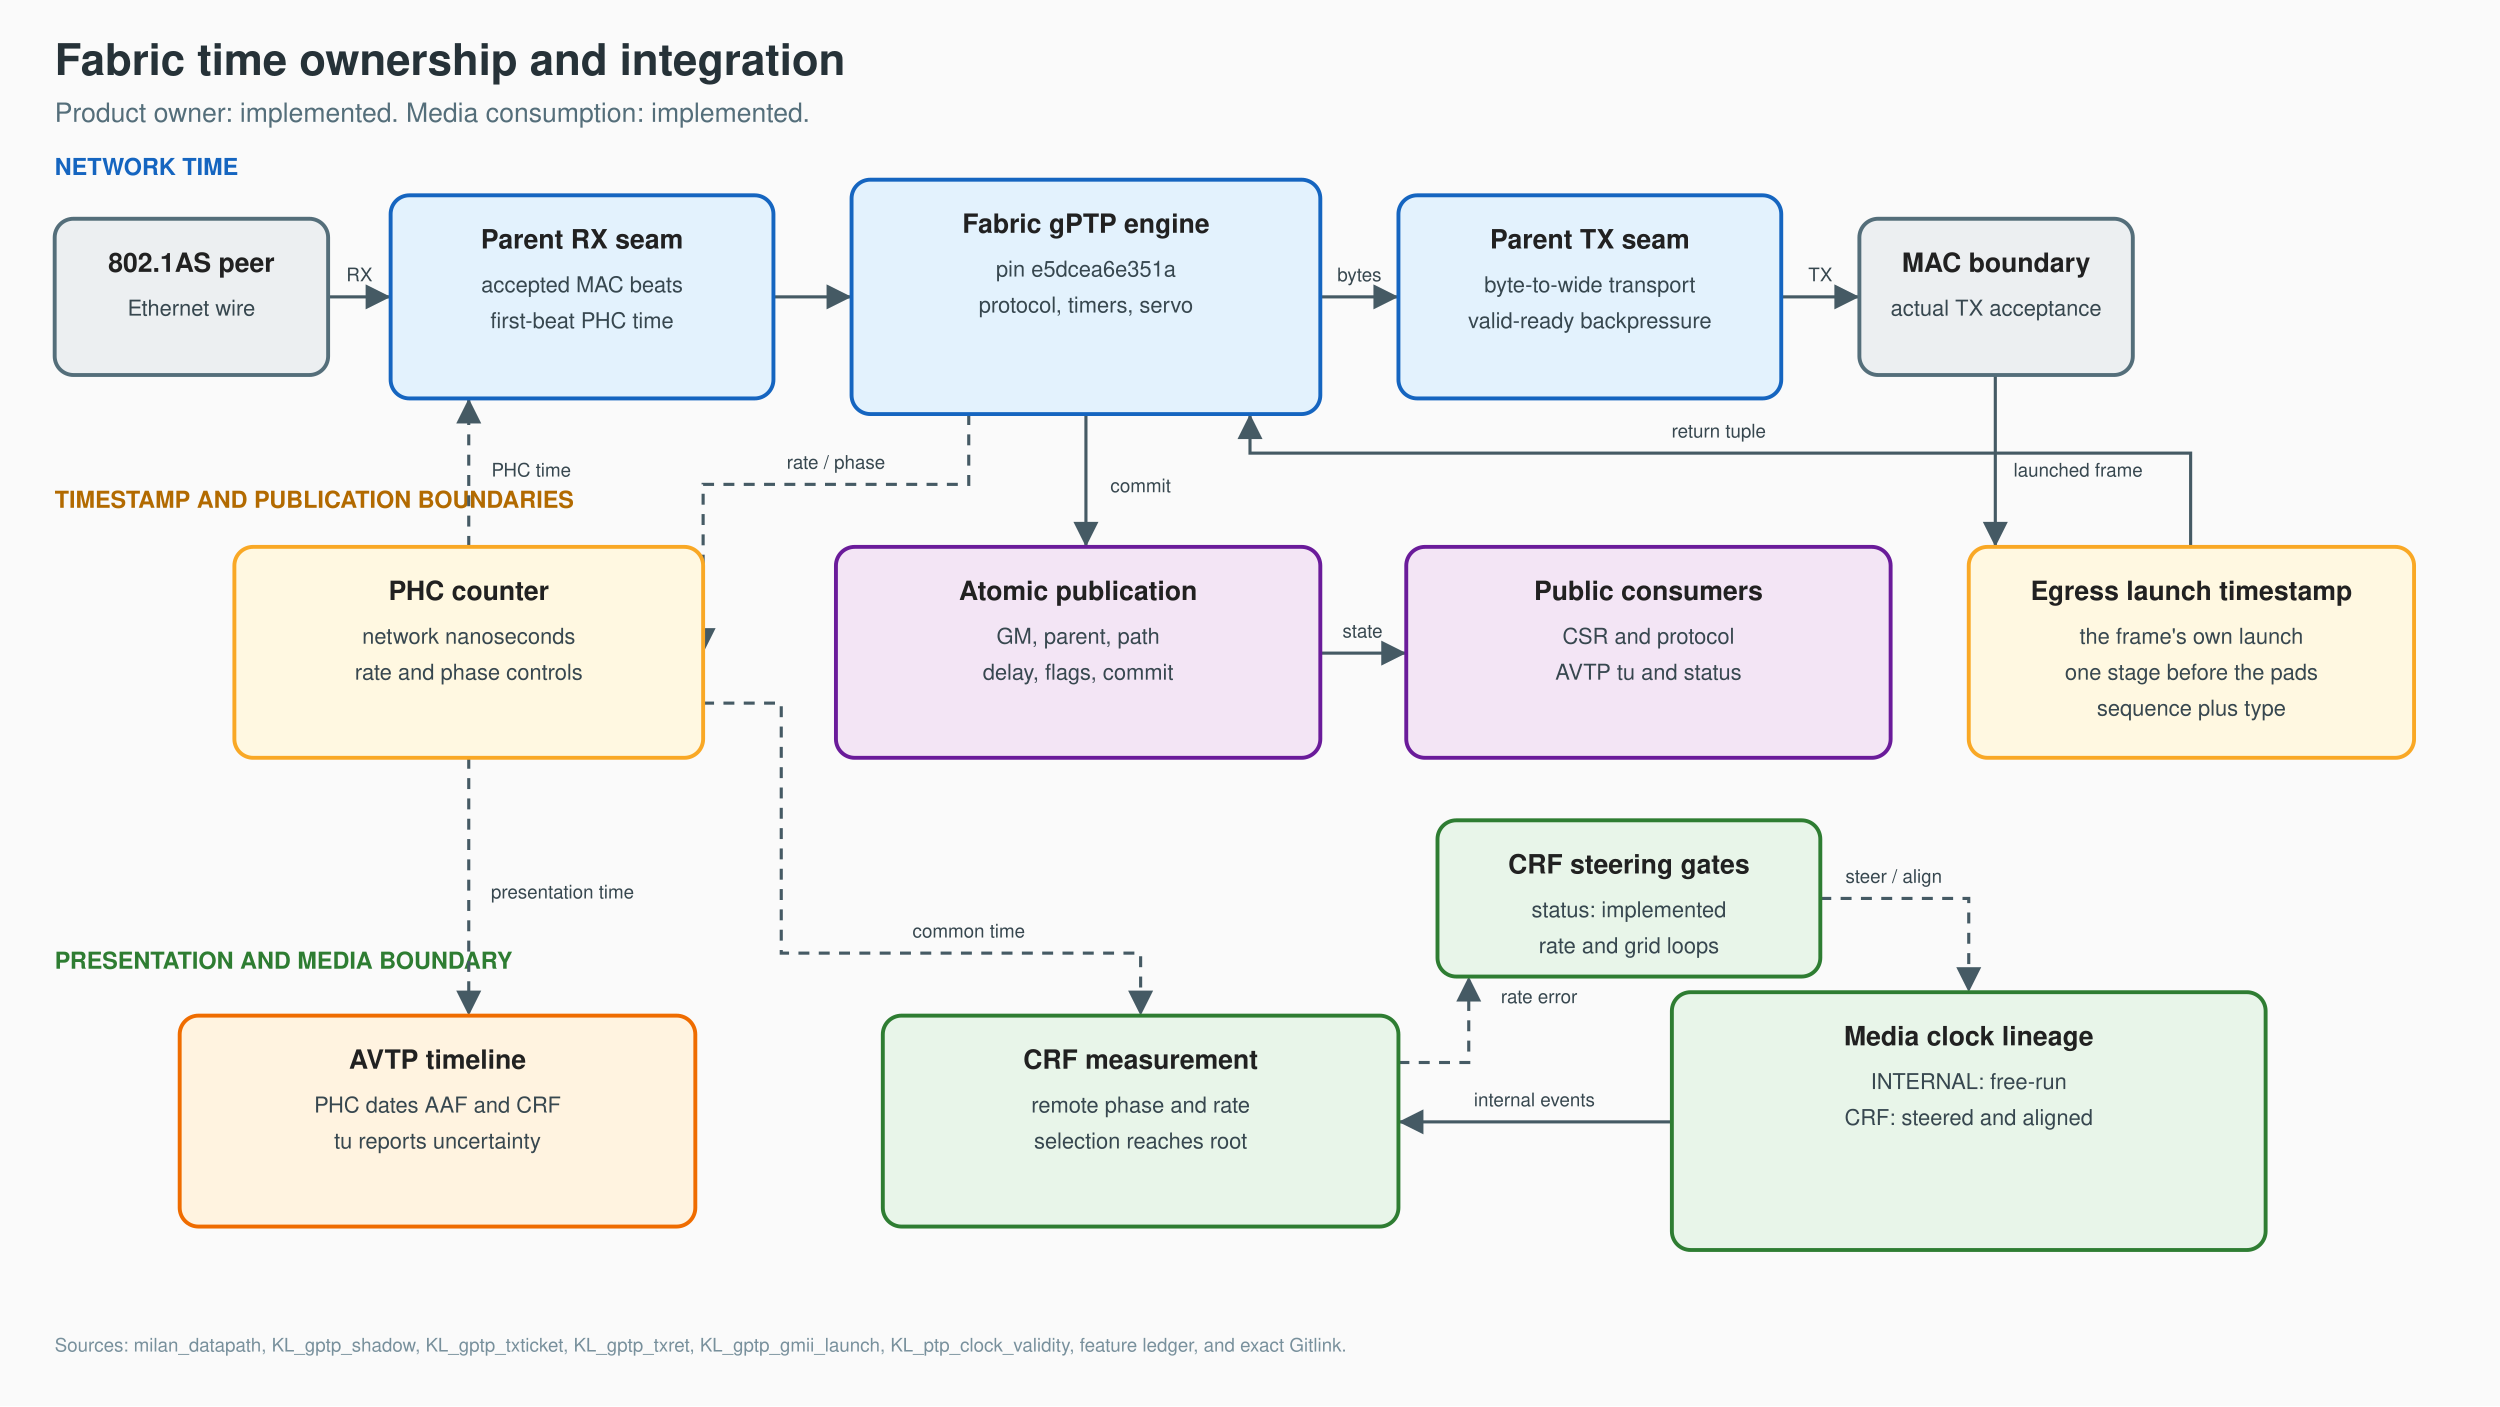
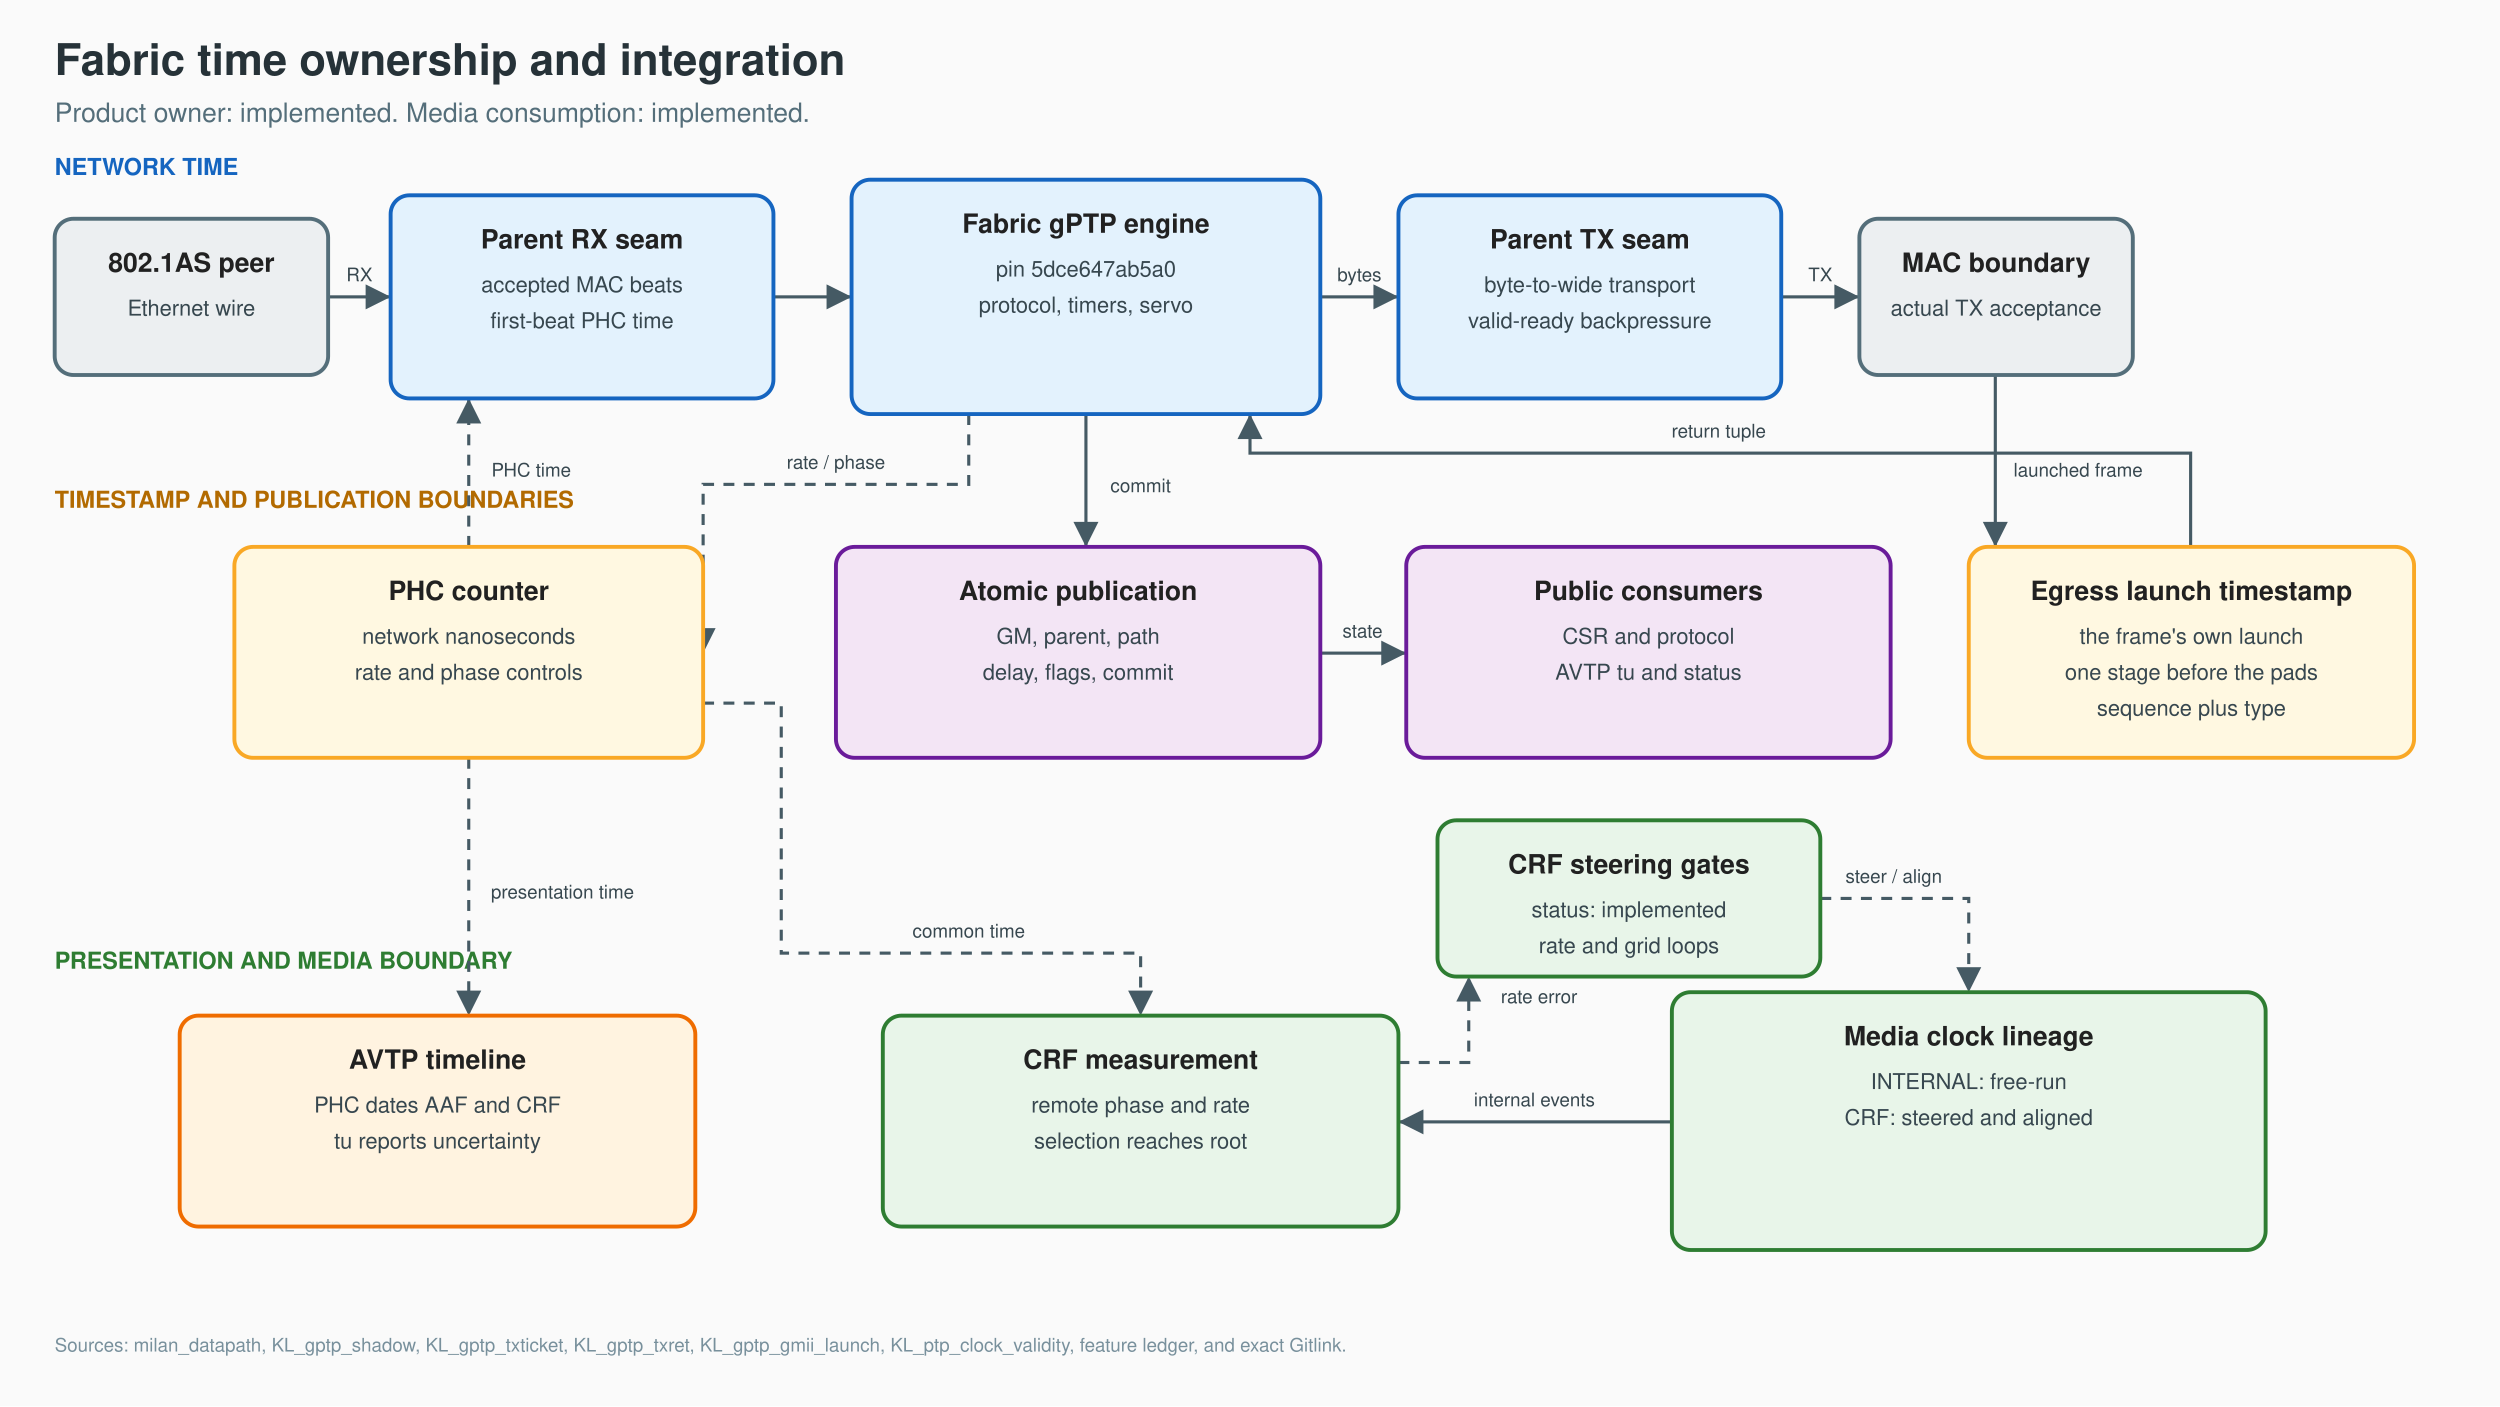
<svg xmlns="http://www.w3.org/2000/svg" width="1600" height="900" viewBox="0 0 1600 900" font-family="Helvetica,Arial,sans-serif">
  <rect width="1600" height="900" fill="#FAFAFA" />
  <defs>
    <marker id="arrow" markerWidth="12" markerHeight="12" refX="8" refY="4" orient="auto">
      <path d="M0,0 L8,4 L0,8 Z" fill="#455A64" />
    </marker>
  </defs>
  <text x="35" y="48" font-size="28" font-weight="bold" fill="#263238">Fabric time ownership and integration</text>
  <text x="35" y="78" font-size="17" fill="#546E7A">Product owner: implemented. Media consumption: implemented.</text>
  <text x="35" y="112" font-size="15" font-weight="bold" fill="#1565C0">NETWORK TIME</text>
  <text x="35" y="325" font-size="15" font-weight="bold" fill="#B26A00">TIMESTAMP AND PUBLICATION BOUNDARIES</text>
  <text x="35" y="620" font-size="15" font-weight="bold" fill="#2E7D32">PRESENTATION AND MEDIA BOUNDARY</text>
  <path d="M210,190 L250,190" fill="none" stroke="#455A64" stroke-width="2" marker-end="url(#arrow)" />
  <text x="230" y="180" text-anchor="middle" font-size="12" fill="#37474F">RX</text>
  <path d="M495,190 L545,190" fill="none" stroke="#455A64" stroke-width="2" marker-end="url(#arrow)" />
  <path d="M845,190 L895,190" fill="none" stroke="#455A64" stroke-width="2" marker-end="url(#arrow)" />
  <text x="870" y="180" text-anchor="middle" font-size="12" fill="#37474F">bytes</text>
  <path d="M1140,190 L1190,190" fill="none" stroke="#455A64" stroke-width="2" marker-end="url(#arrow)" />
  <text x="1165" y="180" text-anchor="middle" font-size="12" fill="#37474F">TX</text>
  <path d="M300,350 L300,255" fill="none" stroke="#455A64" stroke-width="2" marker-end="url(#arrow)" stroke-dasharray="7,6" />
  <text x="340" y="305" text-anchor="middle" font-size="12" fill="#37474F">PHC time</text>
  <path d="M620,265 L620,310 L450,310 L450,418" fill="none" stroke="#455A64" stroke-width="2" marker-end="url(#arrow)" stroke-dasharray="7,6" />
  <text x="535" y="300" text-anchor="middle" font-size="12" fill="#37474F">rate / phase</text>
  <path d="M695,265 L695,350" fill="none" stroke="#455A64" stroke-width="2" marker-end="url(#arrow)" />
  <text x="730" y="315" text-anchor="middle" font-size="12" fill="#37474F">commit</text>
  <path d="M845,418 L900,418" fill="none" stroke="#455A64" stroke-width="2" marker-end="url(#arrow)" />
  <text x="872" y="408" text-anchor="middle" font-size="12" fill="#37474F">state</text>
  <path d="M1277,240 L1277,350" fill="none" stroke="#455A64" stroke-width="2" marker-end="url(#arrow)" />
  <text x="1330" y="305" text-anchor="middle" font-size="12" fill="#37474F">launched frame</text>
  <path d="M1402,350 L1402,290 L800,290 L800,265" fill="none" stroke="#455A64" stroke-width="2" marker-end="url(#arrow)" />
  <text x="1100" y="280" text-anchor="middle" font-size="12" fill="#37474F">return tuple</text>
  <path d="M300,485 L300,650" fill="none" stroke="#455A64" stroke-width="2" marker-end="url(#arrow)" stroke-dasharray="7,6" />
  <text x="360" y="575" text-anchor="middle" font-size="12" fill="#37474F">presentation time</text>
  <path d="M450,450 L500,450 L500,610 L730,610 L730,650" fill="none" stroke="#455A64" stroke-width="2" marker-end="url(#arrow)" stroke-dasharray="7,6" />
  <text x="620" y="600" text-anchor="middle" font-size="12" fill="#37474F">common time</text>
  <path d="M1070,718 L895,718" fill="none" stroke="#455A64" stroke-width="2" marker-end="url(#arrow)" />
  <text x="982" y="708" text-anchor="middle" font-size="12" fill="#37474F">internal events</text>
  <path d="M895,680 L940,680 L940,625" fill="none" stroke="#455A64" stroke-width="2" marker-end="url(#arrow)" stroke-dasharray="7,6" />
  <text x="985" y="642" text-anchor="middle" font-size="12" fill="#37474F">rate error</text>
  <path d="M1165,575 L1260,575 L1260,635" fill="none" stroke="#455A64" stroke-width="2" marker-end="url(#arrow)" stroke-dasharray="7,6" />
  <text x="1212" y="565" text-anchor="middle" font-size="12" fill="#37474F">steer / align</text>
  <rect id="peer" x="35" y="140" width="175" height="100" rx="12" fill="#ECEFF1" stroke="#546E7A" stroke-width="2.5" />
  <text x="122.5" y="174" text-anchor="middle" font-size="17" font-weight="bold" fill="#212121">802.1AS peer</text>
  <text x="122.5" y="202" text-anchor="middle" font-size="14" fill="#37474F">Ethernet wire</text>
  <rect id="rx" x="250" y="125" width="245" height="130" rx="12" fill="#E3F2FD" stroke="#1565C0" stroke-width="2.5" />
  <text x="372.5" y="159" text-anchor="middle" font-size="17" font-weight="bold" fill="#212121">Parent RX seam</text>
  <text x="372.5" y="187" text-anchor="middle" font-size="14" fill="#37474F">accepted MAC beats</text>
  <text x="372.5" y="210" text-anchor="middle" font-size="14" fill="#37474F">first-beat PHC time</text>
  <rect id="engine" x="545" y="115" width="300" height="150" rx="12" fill="#E3F2FD" stroke="#1565C0" stroke-width="2.5" />
  <text x="695.0" y="149" text-anchor="middle" font-size="17" font-weight="bold" fill="#212121">Fabric gPTP engine</text>
-   <text x="695.0" y="177" text-anchor="middle" font-size="14" fill="#37474F">pin e5dcea6e351a</text>
+   <text x="695.0" y="177" text-anchor="middle" font-size="14" fill="#37474F">pin 5dce647ab5a0</text>
  <text x="695.0" y="200" text-anchor="middle" font-size="14" fill="#37474F">protocol, timers, servo</text>
  <rect id="tx" x="895" y="125" width="245" height="130" rx="12" fill="#E3F2FD" stroke="#1565C0" stroke-width="2.5" />
  <text x="1017.5" y="159" text-anchor="middle" font-size="17" font-weight="bold" fill="#212121">Parent TX seam</text>
  <text x="1017.5" y="187" text-anchor="middle" font-size="14" fill="#37474F">byte-to-wide transport</text>
  <text x="1017.5" y="210" text-anchor="middle" font-size="14" fill="#37474F">valid-ready backpressure</text>
  <rect id="mac" x="1190" y="140" width="175" height="100" rx="12" fill="#ECEFF1" stroke="#546E7A" stroke-width="2.5" />
  <text x="1277.5" y="174" text-anchor="middle" font-size="17" font-weight="bold" fill="#212121">MAC boundary</text>
  <text x="1277.5" y="202" text-anchor="middle" font-size="14" fill="#37474F">actual TX acceptance</text>
  <rect id="phc" x="150" y="350" width="300" height="135" rx="12" fill="#FFF8E1" stroke="#F9A825" stroke-width="2.5" />
  <text x="300.0" y="384" text-anchor="middle" font-size="17" font-weight="bold" fill="#212121">PHC counter</text>
  <text x="300.0" y="412" text-anchor="middle" font-size="14" fill="#37474F">network nanoseconds</text>
  <text x="300.0" y="435" text-anchor="middle" font-size="14" fill="#37474F">rate and phase controls</text>
  <rect id="publish" x="535" y="350" width="310" height="135" rx="12" fill="#F3E5F5" stroke="#6A1B9A" stroke-width="2.5" />
  <text x="690.0" y="384" text-anchor="middle" font-size="17" font-weight="bold" fill="#212121">Atomic publication</text>
  <text x="690.0" y="412" text-anchor="middle" font-size="14" fill="#37474F">GM, parent, path</text>
  <text x="690.0" y="435" text-anchor="middle" font-size="14" fill="#37474F">delay, flags, commit</text>
  <rect id="consumers" x="900" y="350" width="310" height="135" rx="12" fill="#F3E5F5" stroke="#6A1B9A" stroke-width="2.5" />
  <text x="1055.0" y="384" text-anchor="middle" font-size="17" font-weight="bold" fill="#212121">Public consumers</text>
  <text x="1055.0" y="412" text-anchor="middle" font-size="14" fill="#37474F">CSR and protocol</text>
  <text x="1055.0" y="435" text-anchor="middle" font-size="14" fill="#37474F">AVTP tu and status</text>
  <rect id="stamp" x="1260" y="350" width="285" height="135" rx="12" fill="#FFF8E1" stroke="#F9A825" stroke-width="2.5" />
  <text x="1402.5" y="384" text-anchor="middle" font-size="17" font-weight="bold" fill="#212121">Egress launch timestamp</text>
  <text x="1402.5" y="412" text-anchor="middle" font-size="14" fill="#37474F">the frame's own launch</text>
  <text x="1402.5" y="435" text-anchor="middle" font-size="14" fill="#37474F">one stage before the pads</text>
  <text x="1402.5" y="458" text-anchor="middle" font-size="14" fill="#37474F">sequence plus type</text>
  <rect id="avtp" x="115" y="650" width="330" height="135" rx="12" fill="#FFF3E0" stroke="#EF6C00" stroke-width="2.5" />
  <text x="280.0" y="684" text-anchor="middle" font-size="17" font-weight="bold" fill="#212121">AVTP timeline</text>
  <text x="280.0" y="712" text-anchor="middle" font-size="14" fill="#37474F">PHC dates AAF and CRF</text>
  <text x="280.0" y="735" text-anchor="middle" font-size="14" fill="#37474F">tu reports uncertainty</text>
  <rect id="crf" x="565" y="650" width="330" height="135" rx="12" fill="#E8F5E9" stroke="#2E7D32" stroke-width="2.5" />
  <text x="730.0" y="684" text-anchor="middle" font-size="17" font-weight="bold" fill="#212121">CRF measurement</text>
  <text x="730.0" y="712" text-anchor="middle" font-size="14" fill="#37474F">remote phase and rate</text>
  <text x="730.0" y="735" text-anchor="middle" font-size="14" fill="#37474F">selection reaches root</text>
  <rect id="media" x="1070" y="635" width="380" height="165" rx="12" fill="#E8F5E9" stroke="#2E7D32" stroke-width="2.5" />
  <text x="1260.0" y="669" text-anchor="middle" font-size="17" font-weight="bold" fill="#212121">Media clock lineage</text>
  <text x="1260.0" y="697" text-anchor="middle" font-size="14" fill="#37474F">INTERNAL: free-run</text>
  <text x="1260.0" y="720" text-anchor="middle" font-size="14" fill="#37474F">CRF: steered and aligned</text>
  <rect id="select" x="920" y="525" width="245" height="100" rx="12" fill="#E8F5E9" stroke="#2E7D32" stroke-width="2.5" />
  <text x="1042.5" y="559" text-anchor="middle" font-size="17" font-weight="bold" fill="#212121">CRF steering gates</text>
  <text x="1042.5" y="587" text-anchor="middle" font-size="14" fill="#37474F">status: implemented</text>
  <text x="1042.5" y="610" text-anchor="middle" font-size="14" fill="#37474F">rate and grid loops</text>
  <text x="35" y="865" font-size="12" fill="#78909C">Sources: milan_datapath, KL_gptp_shadow, KL_gptp_txticket, KL_gptp_txret, KL_gptp_gmii_launch, KL_ptp_clock_validity, feature ledger, and exact Gitlink.</text>
</svg>
